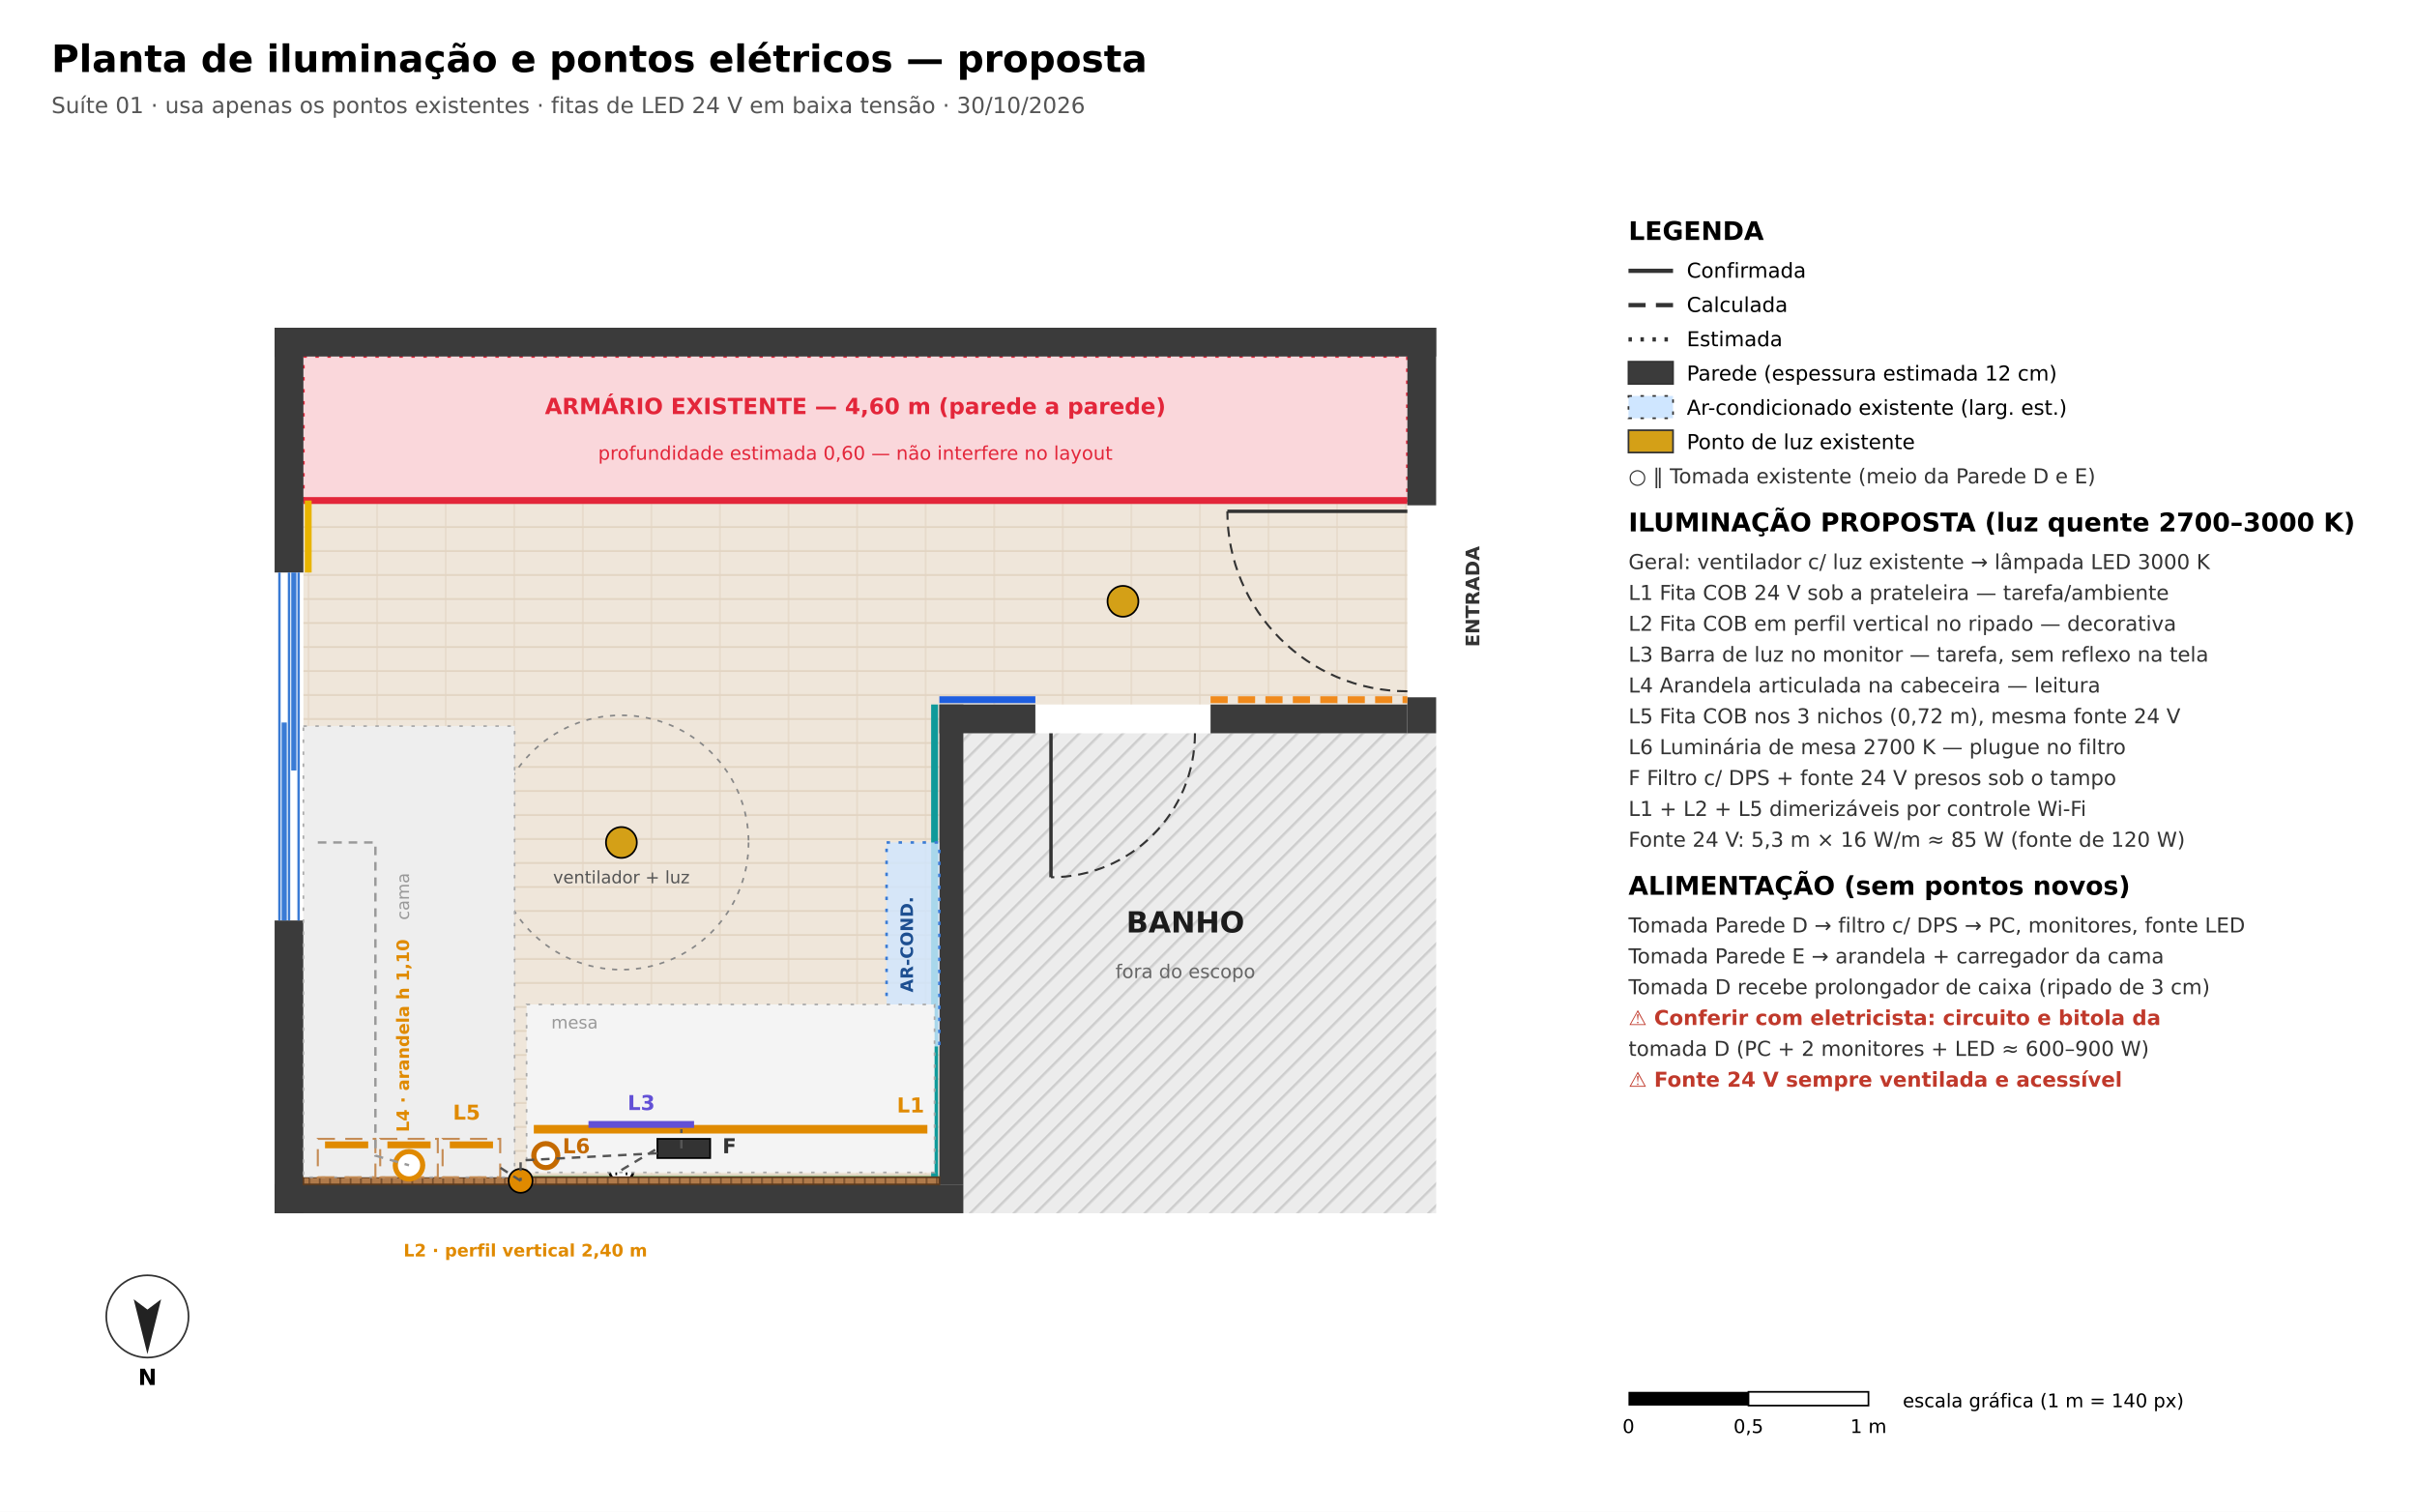
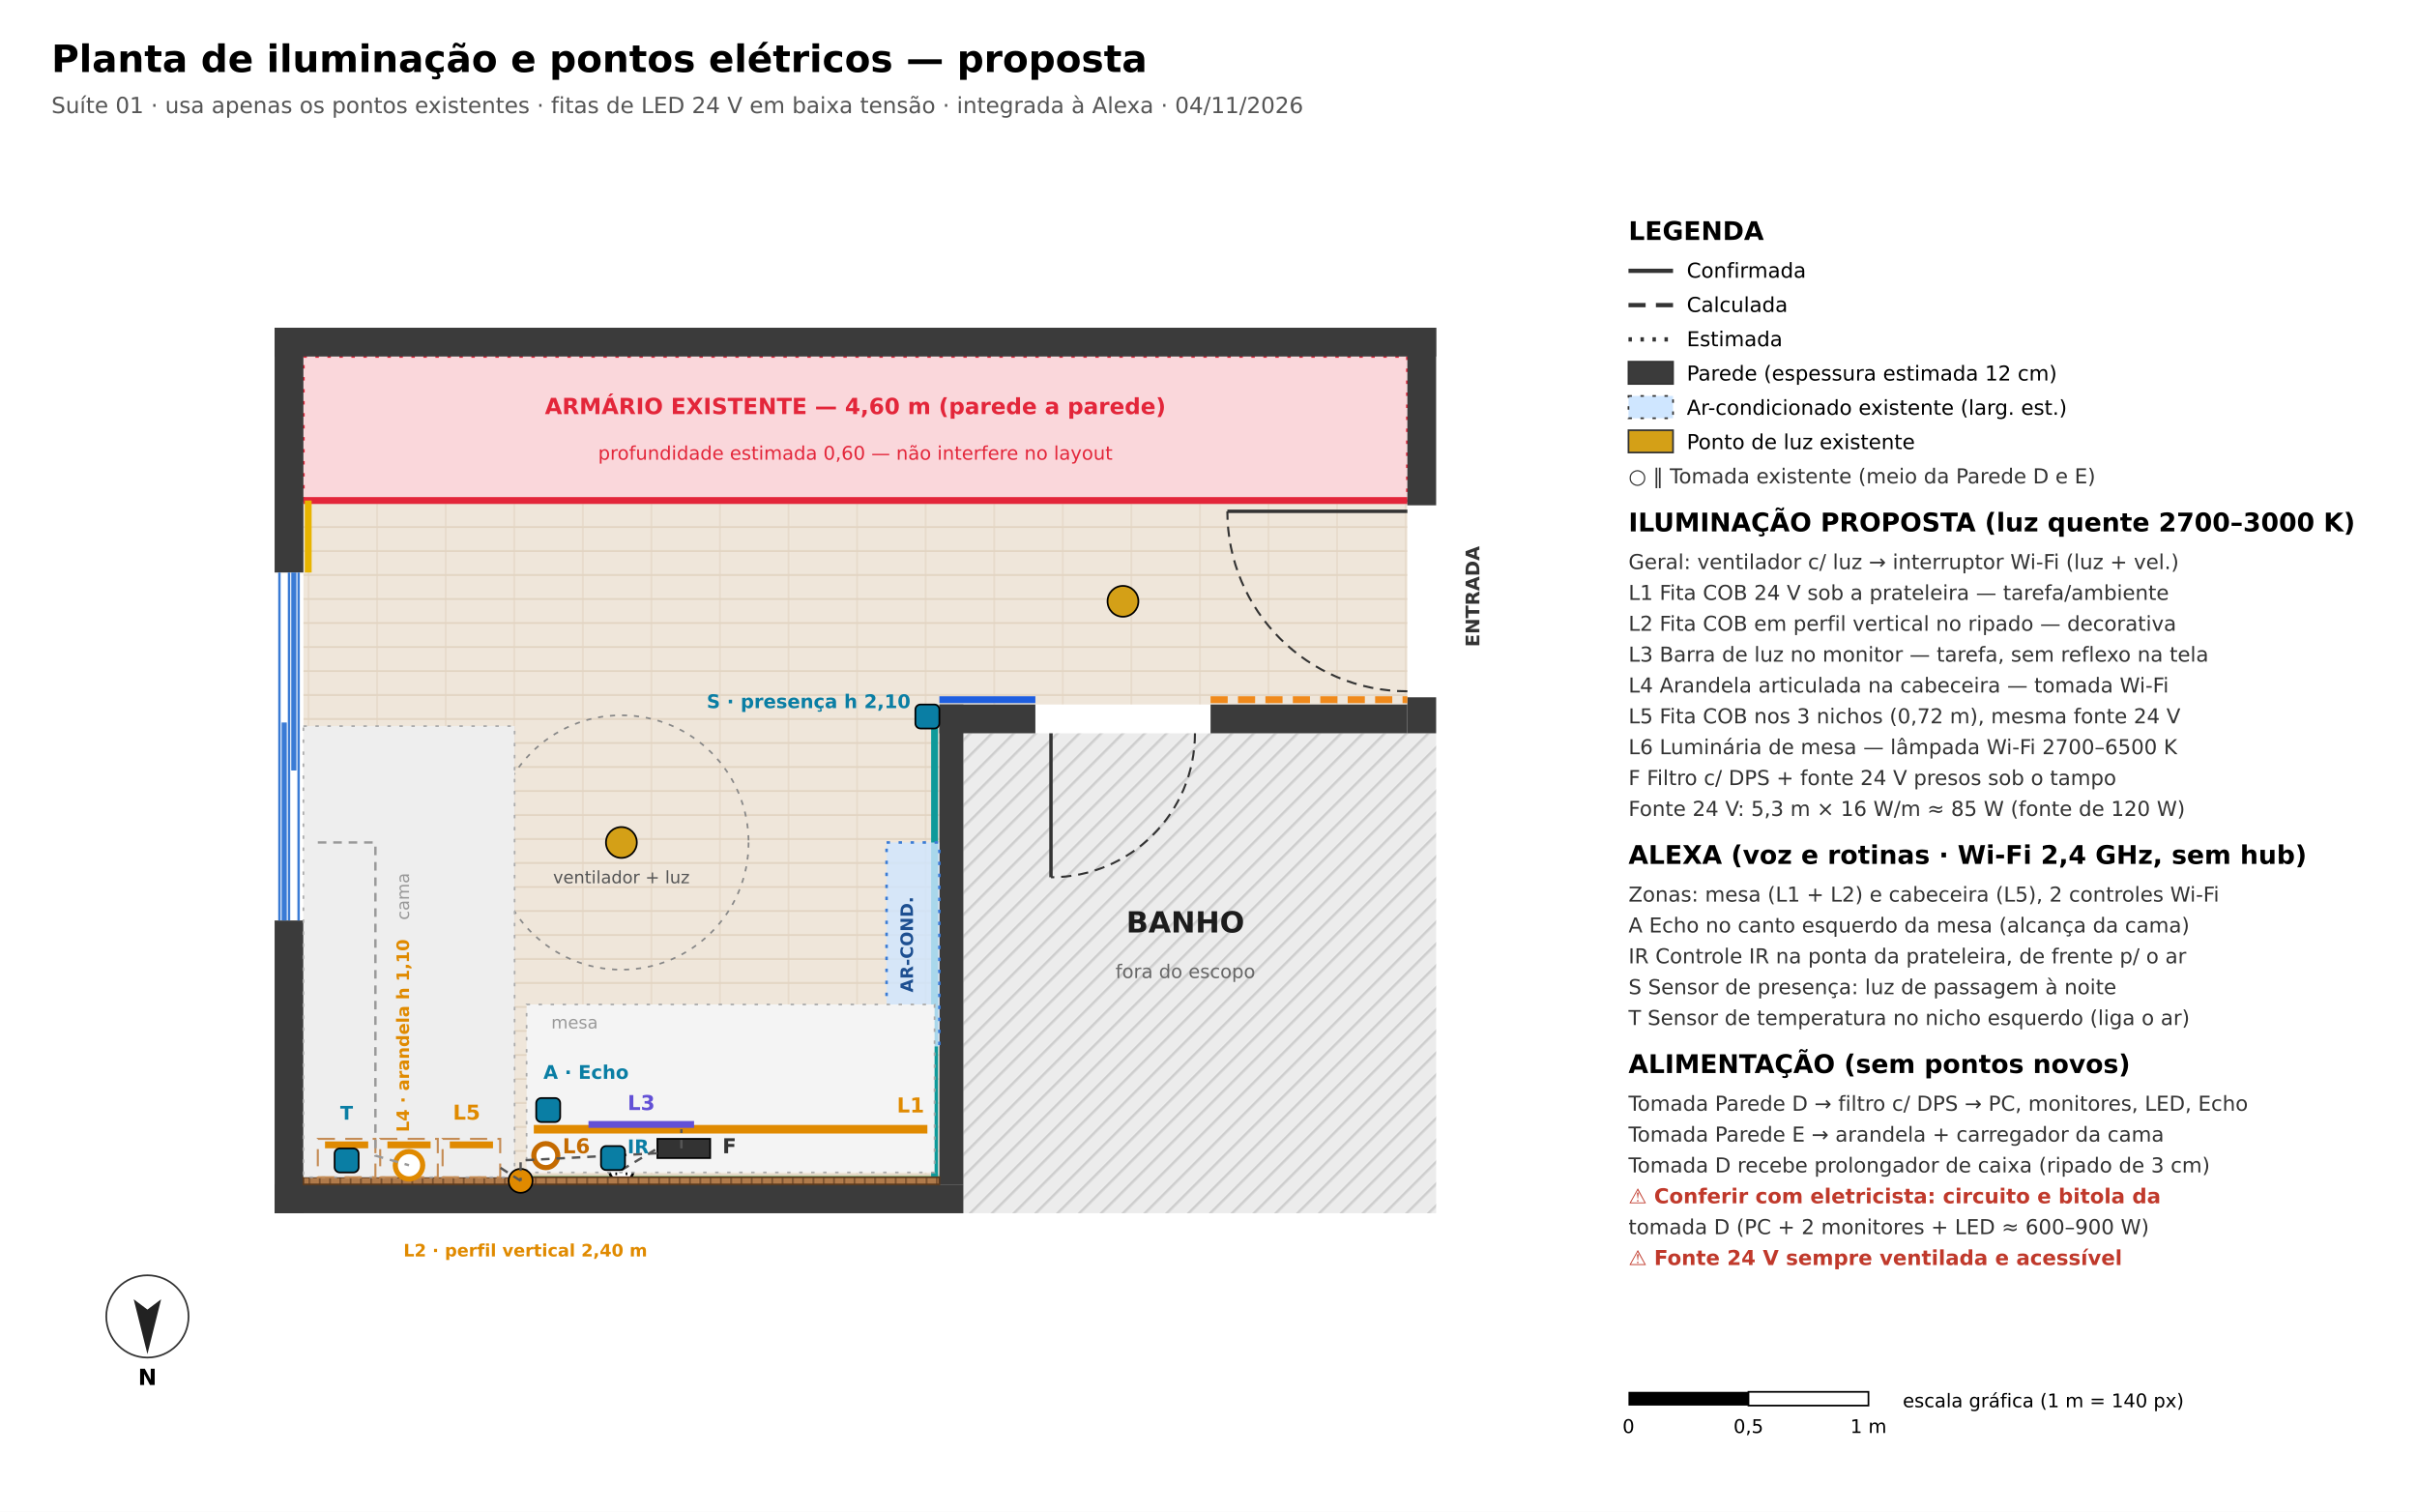
<svg xmlns="http://www.w3.org/2000/svg" width="1410" height="882" viewBox="0 0 1410 882" font-family="DejaVu Sans, Arial, sans-serif">
  <defs>
    <marker id="a" viewBox="0 0 10 10" refX="5" refY="5" markerWidth="7" markerHeight="7" orient="auto-start-reverse">
      <path d="M0,1 L9,5 L0,9 z" fill="context-stroke" />
    </marker>
    <pattern id="hatch" width="9" height="9" patternUnits="userSpaceOnUse" patternTransform="rotate(45)">
      <rect width="9" height="9" fill="#ececec" />
      <line x1="0" y1="0" x2="0" y2="9" stroke="#cfcfcf" stroke-width="3" />
    </pattern>
    <pattern id="rip" width="6" height="6" patternUnits="userSpaceOnUse">
      <rect width="6" height="6" fill="#b07a4a" />
      <line x1="0" y1="0" x2="0" y2="6" stroke="#7a5230" stroke-width="2" />
    </pattern>
    <pattern id="wood" width="40" height="14" patternUnits="userSpaceOnUse">
      <rect width="40" height="14" fill="#efe6da" />
      <line x1="0" y1="13.5" x2="40" y2="13.5" stroke="#e2d4c2" stroke-width="1" />
      <line x1="20" y1="0" x2="20" y2="14" stroke="#e2d4c2" stroke-width="0.6" />
    </pattern>
  </defs>
  <rect width="100%" height="100%" fill="#fff" />
  <text x="30" y="42" font-size="22" font-weight="bold">Planta de iluminação e pontos elétricos — proposta</text>
-   <text x="30" y="66" font-size="13" fill="#555">Suíte 01 · usa apenas os pontos existentes · fitas de LED 24 V em baixa tensão · 30/10/2026</text>
+   <text x="30" y="66" font-size="13" fill="#555">Suíte 01 · usa apenas os pontos existentes · fitas de LED 24 V em baixa tensão · integrada à Alexa · 04/11/2026</text>
  <g>
    <polygon points="177.0,691.0 548.0,691.0 548.0,411.0 821.0,411.0 821.0,292.0 177.0,292.0" fill="url(#wood)" />
  </g>
  <rect x="562.0" y="427.8" width="275.8" height="280.0" fill="url(#hatch)" fill-opacity="1" stroke="none" stroke-width="1" />
  <text x="691.5" y="544.0" font-size="17" fill="#1c1c1c" text-anchor="middle" font-weight="bold">BANHO</text>
  <text x="691.5" y="570.6" font-size="11" fill="#666" text-anchor="middle">fora do escopo</text>
  <rect x="177.0" y="208.0" width="644.0" height="84.0" fill="#e3263a" fill-opacity="0.18" stroke="#e3263a" stroke-width="1.5" stroke-dasharray="2 5" />
  <line x1="177.0" y1="292.0" x2="821.0" y2="292.0" stroke="#e3263a" stroke-width="4" />
  <text x="499.0" y="241.6" font-size="13" fill="#e3263a" text-anchor="middle" font-weight="bold">ARMÁRIO EXISTENTE — 4,60 m (parede a parede)</text>
  <text x="499.0" y="268.2" font-size="11" fill="#e3263a" text-anchor="middle">profundidade estimada 0,60 — não interfere no layout</text>
  <rect x="160.2" y="691.0" width="401.8" height="16.8" fill="#3b3b3b" fill-opacity="1" stroke="none" stroke-width="1" />
  <rect x="160.2" y="537.0" width="16.8" height="170.8" fill="#3b3b3b" fill-opacity="1" stroke="none" stroke-width="1" />
  <rect x="160.2" y="191.2" width="16.8" height="142.8" fill="#3b3b3b" fill-opacity="1" stroke="none" stroke-width="1" />
  <rect x="548.0" y="411.0" width="14.0" height="280.0" fill="#3b3b3b" fill-opacity="1" stroke="none" stroke-width="1" />
  <rect x="548.0" y="411.0" width="56.0" height="16.8" fill="#3b3b3b" fill-opacity="1" stroke="none" stroke-width="1" />
  <rect x="706.2" y="411.0" width="114.8" height="16.8" fill="#3b3b3b" fill-opacity="1" stroke="none" stroke-width="1" />
  <rect x="821.0" y="406.8" width="16.8" height="21.0" fill="#3b3b3b" fill-opacity="1" stroke="none" stroke-width="1" />
  <rect x="821.0" y="191.2" width="16.8" height="103.6" fill="#3b3b3b" fill-opacity="1" stroke="none" stroke-width="1" />
  <rect x="160.2" y="191.2" width="677.6" height="16.8" fill="#3b3b3b" fill-opacity="1" stroke="none" stroke-width="1" />
  <line x1="177.0" y1="688.2" x2="548.0" y2="688.2" stroke="#18a52b" stroke-width="4" />
  <line x1="545.2" y1="691.0" x2="545.2" y2="411.0" stroke="#0f9a9a" stroke-width="4" />
  <line x1="179.8" y1="691.0" x2="179.8" y2="537.0" stroke="#a12de0" stroke-width="4" />
  <line x1="179.8" y1="334.0" x2="179.8" y2="292.0" stroke="#e8b400" stroke-width="4" />
  <line x1="548.0" y1="408.2" x2="604.0" y2="408.2" stroke="#1f5fe0" stroke-width="4" />
  <line x1="706.2" y1="408.2" x2="821.0" y2="408.2" stroke="#f08a1c" stroke-width="4" stroke-dasharray="10 6" />
  <line x1="163.0" y1="537.0" x2="163.0" y2="334.0" stroke="#3a7bd5" stroke-width="1.4" />
  <line x1="168.6" y1="537.0" x2="168.6" y2="334.0" stroke="#3a7bd5" stroke-width="1.4" />
  <line x1="174.2" y1="537.0" x2="174.2" y2="334.0" stroke="#3a7bd5" stroke-width="1.4" />
  <line x1="165.8" y1="537.0" x2="165.8" y2="421.5" stroke="#3a7bd5" stroke-width="3" />
  <line x1="171.4" y1="449.5" x2="171.4" y2="334.0" stroke="#3a7bd5" stroke-width="3" />
  <path d="M 697.1 427.8 A 84.0 84.0 0 0 1 613.1 511.8" fill="none" stroke="#333" stroke-width="1.2" stroke-dasharray="6 4" />
  <line x1="613.1" y1="427.8" x2="613.1" y2="511.8" stroke="#333" stroke-width="2" />
  <path d="M 821.0 403.3 A 105.0 105.0 0 0 1 716.0 298.3" fill="none" stroke="#333" stroke-width="1.2" stroke-dasharray="6 4" />
  <line x1="821.0" y1="298.3" x2="716.0" y2="298.3" stroke="#333" stroke-width="2" />
  <text x="863.0" y="348.0" font-size="11" fill="#333" text-anchor="middle" font-weight="bold" transform="rotate(-90 863.0 348.0)">ENTRADA</text>
  <rect x="517.2" y="491.5" width="30.8" height="119.0" fill="#cfe6ff" fill-opacity="0.8" stroke="#3a7bd5" stroke-width="1.5" stroke-dasharray="2 5" />
  <text x="532.6" y="551.0" font-size="10" fill="#1d4f91" text-anchor="middle" font-weight="bold" transform="rotate(-90 532.6 551.0)">AR-COND.</text>
  <circle cx="362.5" cy="682.6" r="7" fill="#fff" stroke="#000" stroke-width="1.5" />
  <line x1="359.5" y1="679.6" x2="359.5" y2="685.6" stroke="#000" />
  <line x1="365.5" y1="679.6" x2="365.5" y2="685.6" stroke="#000" />
  <circle cx="185.4" cy="491.5" r="7" fill="#fff" stroke="#000" stroke-width="1.5" />
  <line x1="182.4" y1="488.5" x2="182.4" y2="494.5" stroke="#000" />
  <line x1="188.4" y1="488.5" x2="188.4" y2="494.5" stroke="#000" />
  <circle cx="362.5" cy="491.5" r="74.2" fill="none" stroke="#888" stroke-dasharray="3 4" />
  <circle cx="362.5" cy="491.5" r="9" fill="#d4a017" stroke="#000" />
  <text x="362.5" y="515.3" font-size="10" fill="#555" text-anchor="middle">ventilador + luz</text>
  <circle cx="655.1" cy="350.8" r="9" fill="#d4a017" stroke="#000" />
  <g transform="translate(86.0,768.0)">
    <circle r="24" fill="#fff" stroke="#333" />
    <polygon points="0,22 -8,-10 0,-4 8,-10" fill="#222" />
    <text y="40" font-size="13" text-anchor="middle" font-weight="bold">N</text>
  </g>
  <rect x="177.0" y="686.8" width="371.0" height="4.2" fill="url(#rip)" fill-opacity="1" stroke="#5a3a1e" stroke-width="1" />
  <rect x="177.0" y="423.6" width="123.2" height="263.2" fill="#eeeeee" fill-opacity="1" stroke="#aaa" stroke-width="1" stroke-dasharray="2 5" />
  <rect x="307.2" y="586.0" width="238.0" height="98.0" fill="#f4f4f4" fill-opacity="1" stroke="#aaa" stroke-width="1" stroke-dasharray="2 5" />
  <text x="335.2" y="600.0" font-size="10" fill="#999" text-anchor="middle">mesa</text>
  <text x="238.6" y="523.0" font-size="10" fill="#999" text-anchor="middle" transform="rotate(-90 238.6 523.0)">cama</text>
  <line x1="311.4" y1="658.8" x2="541.0" y2="658.8" stroke="#e08a00" stroke-width="5" />
  <text x="531.2" y="649.0" font-size="12" fill="#e08a00" text-anchor="middle" font-weight="bold">L1</text>
  <circle cx="303.7" cy="688.9" r="7" fill="#e08a00" stroke="#000" />
  <text x="306.5" y="733.0" font-size="10" fill="#e08a00" text-anchor="middle" font-weight="bold">L2 · perfil vertical 2,40 m</text>
  <line x1="343.3" y1="656.0" x2="404.9" y2="656.0" stroke="#6250d6" stroke-width="4" />
  <text x="374.1" y="647.6" font-size="12" fill="#6250d6" text-anchor="middle" font-weight="bold">L3</text>
  <rect x="185.4" y="664.4" width="33.6" height="22.4" fill="none" fill-opacity="1" stroke="#c58c55" stroke-width="1.2" stroke-dasharray="10 6" />
  <line x1="189.6" y1="667.9" x2="214.8" y2="667.9" stroke="#e08a00" stroke-width="4" />
  <rect x="221.8" y="664.4" width="33.6" height="22.4" fill="none" fill-opacity="1" stroke="#c58c55" stroke-width="1.2" stroke-dasharray="10 6" />
  <line x1="226.0" y1="667.9" x2="251.2" y2="667.9" stroke="#e08a00" stroke-width="4" />
  <rect x="258.2" y="664.4" width="33.6" height="22.4" fill="none" fill-opacity="1" stroke="#c58c55" stroke-width="1.2" stroke-dasharray="10 6" />
  <line x1="262.4" y1="667.9" x2="287.6" y2="667.9" stroke="#e08a00" stroke-width="4" />
  <text x="272.2" y="653.2" font-size="12" fill="#e08a00" text-anchor="middle" font-weight="bold">L5</text>
  <circle cx="318.4" cy="674.2" r="7" fill="#fff" stroke="#c46a00" stroke-width="3" />
  <text x="328.2" y="672.8" font-size="12" fill="#c46a00" text-anchor="start" font-weight="bold">L6</text>
  <circle cx="238.6" cy="679.8" r="8" fill="#fff" stroke="#e08a00" stroke-width="3" />
  <text x="238.6" y="604.2" font-size="10" fill="#e08a00" text-anchor="middle" font-weight="bold" transform="rotate(-90 238.6 604.2)">L4 · arandela h 1,10</text>
  <rect x="383.5" y="664.4" width="30.8" height="11.2" fill="#333" fill-opacity="1" stroke="#000" stroke-width="1" />
  <text x="425.5" y="672.8" font-size="12" fill="#333" text-anchor="middle" font-weight="bold">F</text>
  <path d="M 362.5 682.6 L 383.5 670.0" fill="none" stroke="#555" stroke-width="1.4" stroke-dasharray="5 4" />
  <path d="M 397.5 670.0 L 397.5 658.8" fill="none" stroke="#555" stroke-width="1.4" stroke-dasharray="5 4" />
  <path d="M 383.5 672.8 L 303.7 677.0 L 303.7 688.9" fill="none" stroke="#555" stroke-width="1.4" stroke-dasharray="5 4" />
  <path d="M 303.7 688.9 L 291.8 681.2" fill="none" stroke="#555" stroke-width="1.4" stroke-dasharray="5 4" />
  <path d="M 185.4 491.5 L 219.0 491.5 L 219.0 674.2 L 238.6 679.8" fill="none" stroke="#999" stroke-width="1.4" stroke-dasharray="5 4" />
+   <rect x="312.8" y="640.6" width="14" height="14" rx="3" fill="#0a7ea4" stroke="#000" />
+   <text x="317.0" y="629.4" font-size="11" fill="#0a7ea4" text-anchor="start" font-weight="bold">A · Echo</text>
+   <rect x="350.6" y="668.6" width="14" height="14" rx="3" fill="#0a7ea4" stroke="#000" />
+   <text x="366.0" y="672.8" font-size="11" fill="#0a7ea4" text-anchor="start" font-weight="bold">IR</text>
+   <rect x="534.0" y="411.0" width="14" height="14" rx="3" fill="#0a7ea4" stroke="#000" />
+   <text x="531.2" y="413.1" font-size="11" fill="#0a7ea4" text-anchor="end" font-weight="bold">S · presença h 2,10</text>
+   <rect x="195.2" y="670.0" width="14" height="14" rx="3" fill="#0a7ea4" stroke="#000" />
+   <text x="202.2" y="653.2" font-size="11" fill="#0a7ea4" text-anchor="middle" font-weight="bold">T</text>
  <text x="950.0" y="140" font-size="15" font-weight="bold">LEGENDA</text>
  <line x1="950.0" y1="158" x2="976.0" y2="158" stroke="#333" stroke-width="2.5" />
  <text x="984.0" y="162" font-size="12">Confirmada</text>
  <line x1="950.0" y1="178" x2="976.0" y2="178" stroke="#333" stroke-width="2.5" stroke-dasharray="10 6" />
  <text x="984.0" y="182" font-size="12">Calculada</text>
  <line x1="950.0" y1="198" x2="976.0" y2="198" stroke="#333" stroke-width="2.5" stroke-dasharray="2 5" />
  <text x="984.0" y="202" font-size="12">Estimada</text>
  <rect x="950.0" y="211" width="26" height="13" fill="#3b3b3b" stroke="#333" />
  <text x="984.0" y="222" font-size="12">Parede (espessura estimada 12 cm)</text>
  <rect x="950.0" y="231" width="26" height="13" fill="#cfe6ff" stroke="#333" stroke-dasharray="2 5" />
  <text x="984.0" y="242" font-size="12">Ar-condicionado existente (larg. est.)</text>
  <rect x="950.0" y="251" width="26" height="13" fill="#d4a017" stroke="#333" />
  <text x="984.0" y="262" font-size="12">Ponto de luz existente</text>
  <text x="950.0" y="282" font-size="12" fill="#333">○ ‖  Tomada existente (meio da Parede D e E)</text>
  <text x="950.0" y="310" font-size="15" font-weight="bold">ILUMINAÇÃO PROPOSTA (luz quente 2700–3000 K)</text>
-   <text x="950.0" y="332" font-size="12" fill="#333">Geral: ventilador c/ luz existente → lâmpada LED 3000 K</text>
+   <text x="950.0" y="332" font-size="12" fill="#333">Geral: ventilador c/ luz → interruptor Wi-Fi (luz + vel.)</text>
  <text x="950.0" y="350" font-size="12" fill="#333">L1  Fita COB 24 V sob a prateleira — tarefa/ambiente</text>
  <text x="950.0" y="368" font-size="12" fill="#333">L2  Fita COB em perfil vertical no ripado — decorativa</text>
  <text x="950.0" y="386" font-size="12" fill="#333">L3  Barra de luz no monitor — tarefa, sem reflexo na tela</text>
-   <text x="950.0" y="404" font-size="12" fill="#333">L4  Arandela articulada na cabeceira — leitura</text>
+   <text x="950.0" y="404" font-size="12" fill="#333">L4  Arandela articulada na cabeceira — tomada Wi-Fi</text>
  <text x="950.0" y="422" font-size="12" fill="#333">L5  Fita COB nos 3 nichos (0,72 m), mesma fonte 24 V</text>
-   <text x="950.0" y="440" font-size="12" fill="#333">L6  Luminária de mesa 2700 K — plugue no filtro</text>
+   <text x="950.0" y="440" font-size="12" fill="#333">L6  Luminária de mesa — lâmpada Wi-Fi 2700–6500 K</text>
  <text x="950.0" y="458" font-size="12" fill="#333">F   Filtro c/ DPS + fonte 24 V presos sob o tampo</text>
-   <text x="950.0" y="476" font-size="12" fill="#333">L1 + L2 + L5 dimerizáveis por controle Wi-Fi</text>
-   <text x="950.0" y="494" font-size="12" fill="#333">Fonte 24 V: 5,3 m × 16 W/m ≈ 85 W (fonte de 120 W)</text>
-   <text x="950.0" y="522" font-size="15" font-weight="bold">ALIMENTAÇÃO (sem pontos novos)</text>
-   <text x="950.0" y="544" font-size="12" fill="#333">Tomada Parede D → filtro c/ DPS → PC, monitores, fonte LED</text>
-   <text x="950.0" y="562" font-size="12" fill="#333">Tomada Parede E → arandela + carregador da cama</text>
-   <text x="950.0" y="580" font-size="12" fill="#333">Tomada D recebe prolongador de caixa (ripado de 3 cm)</text>
-   <text x="950.0" y="598" font-size="12" fill="#c0392b" font-weight="bold">⚠ Conferir com eletricista: circuito e bitola da</text>
-   <text x="950.0" y="616" font-size="12" fill="#333">   tomada D (PC + 2 monitores + LED ≈ 600–900 W)</text>
-   <text x="950.0" y="634" font-size="12" fill="#c0392b" font-weight="bold">⚠ Fonte 24 V sempre ventilada e acessível</text>
+   <text x="950.0" y="476" font-size="12" fill="#333">Fonte 24 V: 5,3 m × 16 W/m ≈ 85 W (fonte de 120 W)</text>
+   <text x="950.0" y="504" font-size="15" font-weight="bold">ALEXA (voz e rotinas · Wi-Fi 2,4 GHz, sem hub)</text>
+   <text x="950.0" y="526" font-size="12" fill="#333">Zonas: mesa (L1 + L2) e cabeceira (L5), 2 controles Wi-Fi</text>
+   <text x="950.0" y="544" font-size="12" fill="#333">A   Echo no canto esquerdo da mesa (alcança da cama)</text>
+   <text x="950.0" y="562" font-size="12" fill="#333">IR  Controle IR na ponta da prateleira, de frente p/ o ar</text>
+   <text x="950.0" y="580" font-size="12" fill="#333">S   Sensor de presença: luz de passagem à noite</text>
+   <text x="950.0" y="598" font-size="12" fill="#333">T   Sensor de temperatura no nicho esquerdo (liga o ar)</text>
+   <text x="950.0" y="626" font-size="15" font-weight="bold">ALIMENTAÇÃO (sem pontos novos)</text>
+   <text x="950.0" y="648" font-size="12" fill="#333">Tomada Parede D → filtro c/ DPS → PC, monitores, LED, Echo</text>
+   <text x="950.0" y="666" font-size="12" fill="#333">Tomada Parede E → arandela + carregador da cama</text>
+   <text x="950.0" y="684" font-size="12" fill="#333">Tomada D recebe prolongador de caixa (ripado de 3 cm)</text>
+   <text x="950.0" y="702" font-size="12" fill="#c0392b" font-weight="bold">⚠ Conferir com eletricista: circuito e bitola da</text>
+   <text x="950.0" y="720" font-size="12" fill="#333">   tomada D (PC + 2 monitores + LED ≈ 600–900 W)</text>
+   <text x="950.0" y="738" font-size="12" fill="#c0392b" font-weight="bold">⚠ Fonte 24 V sempre ventilada e acessível</text>
  <rect x="950.0" y="812" width="70.0" height="8" fill="#000" />
  <rect x="1020.0" y="812" width="70.0" height="8" fill="#fff" stroke="#000" />
  <text x="950.0" y="836" font-size="11" text-anchor="middle">0</text>
  <text x="1020.0" y="836" font-size="11" text-anchor="middle">0,5</text>
  <text x="1090.0" y="836" font-size="11" text-anchor="middle">1 m</text>
  <text x="1110.0" y="821" font-size="11">escala gráfica (1 m = 140 px)</text>
</svg>
